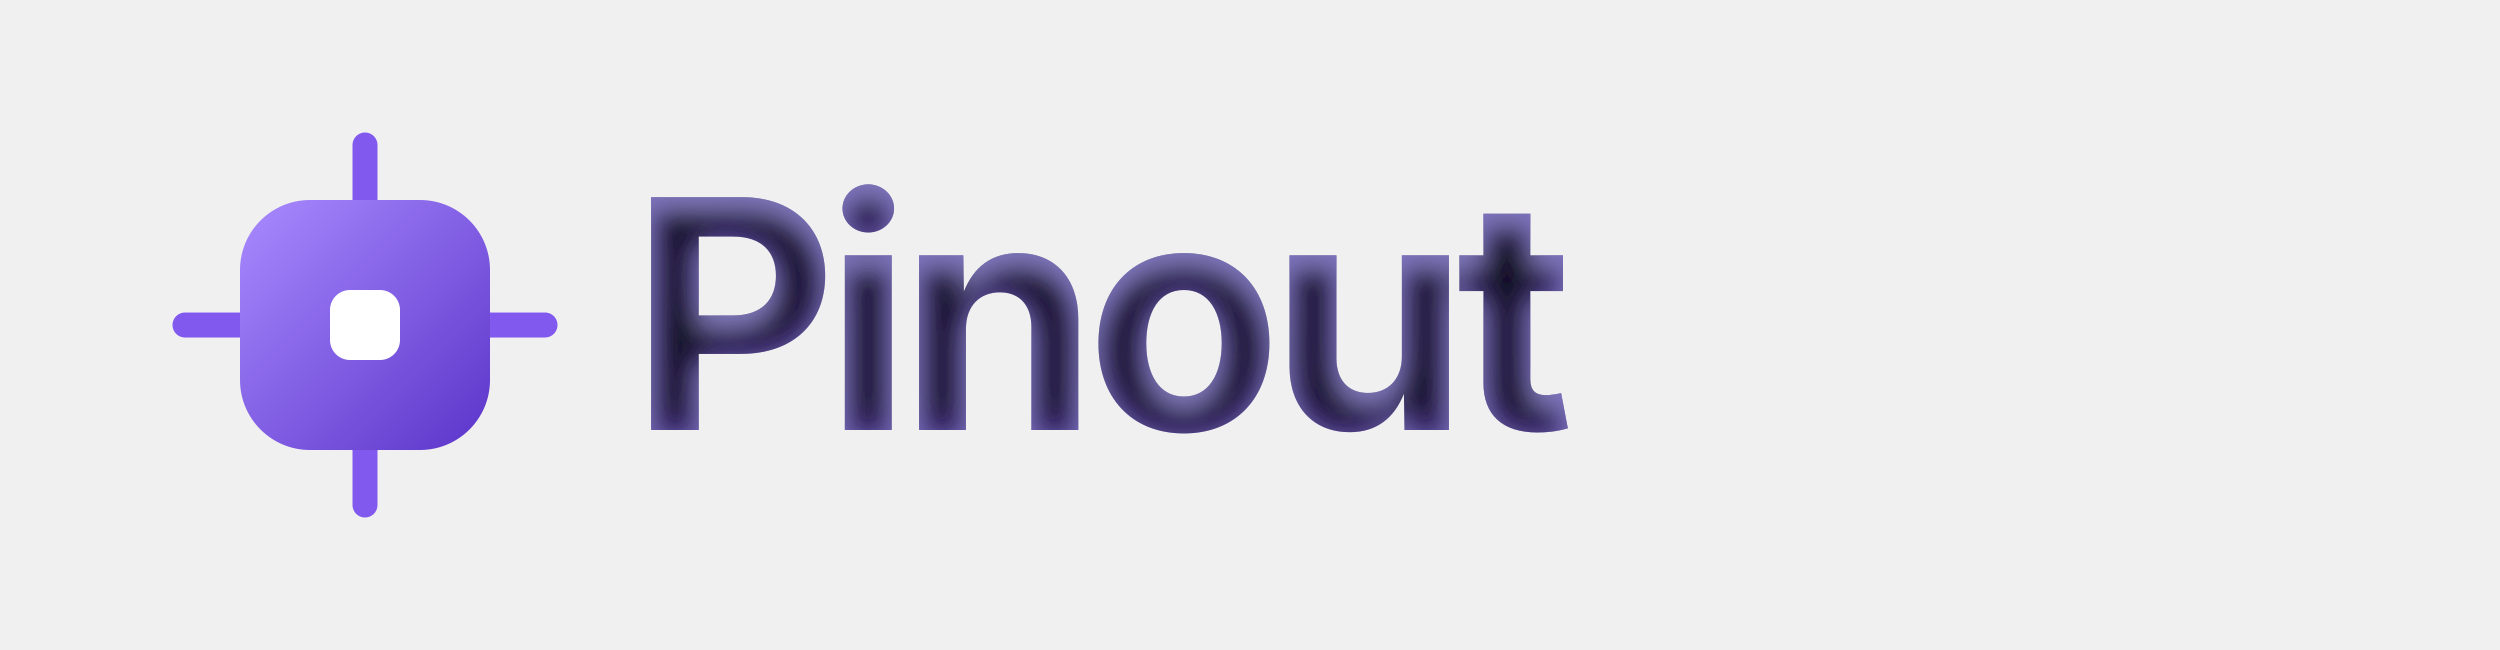
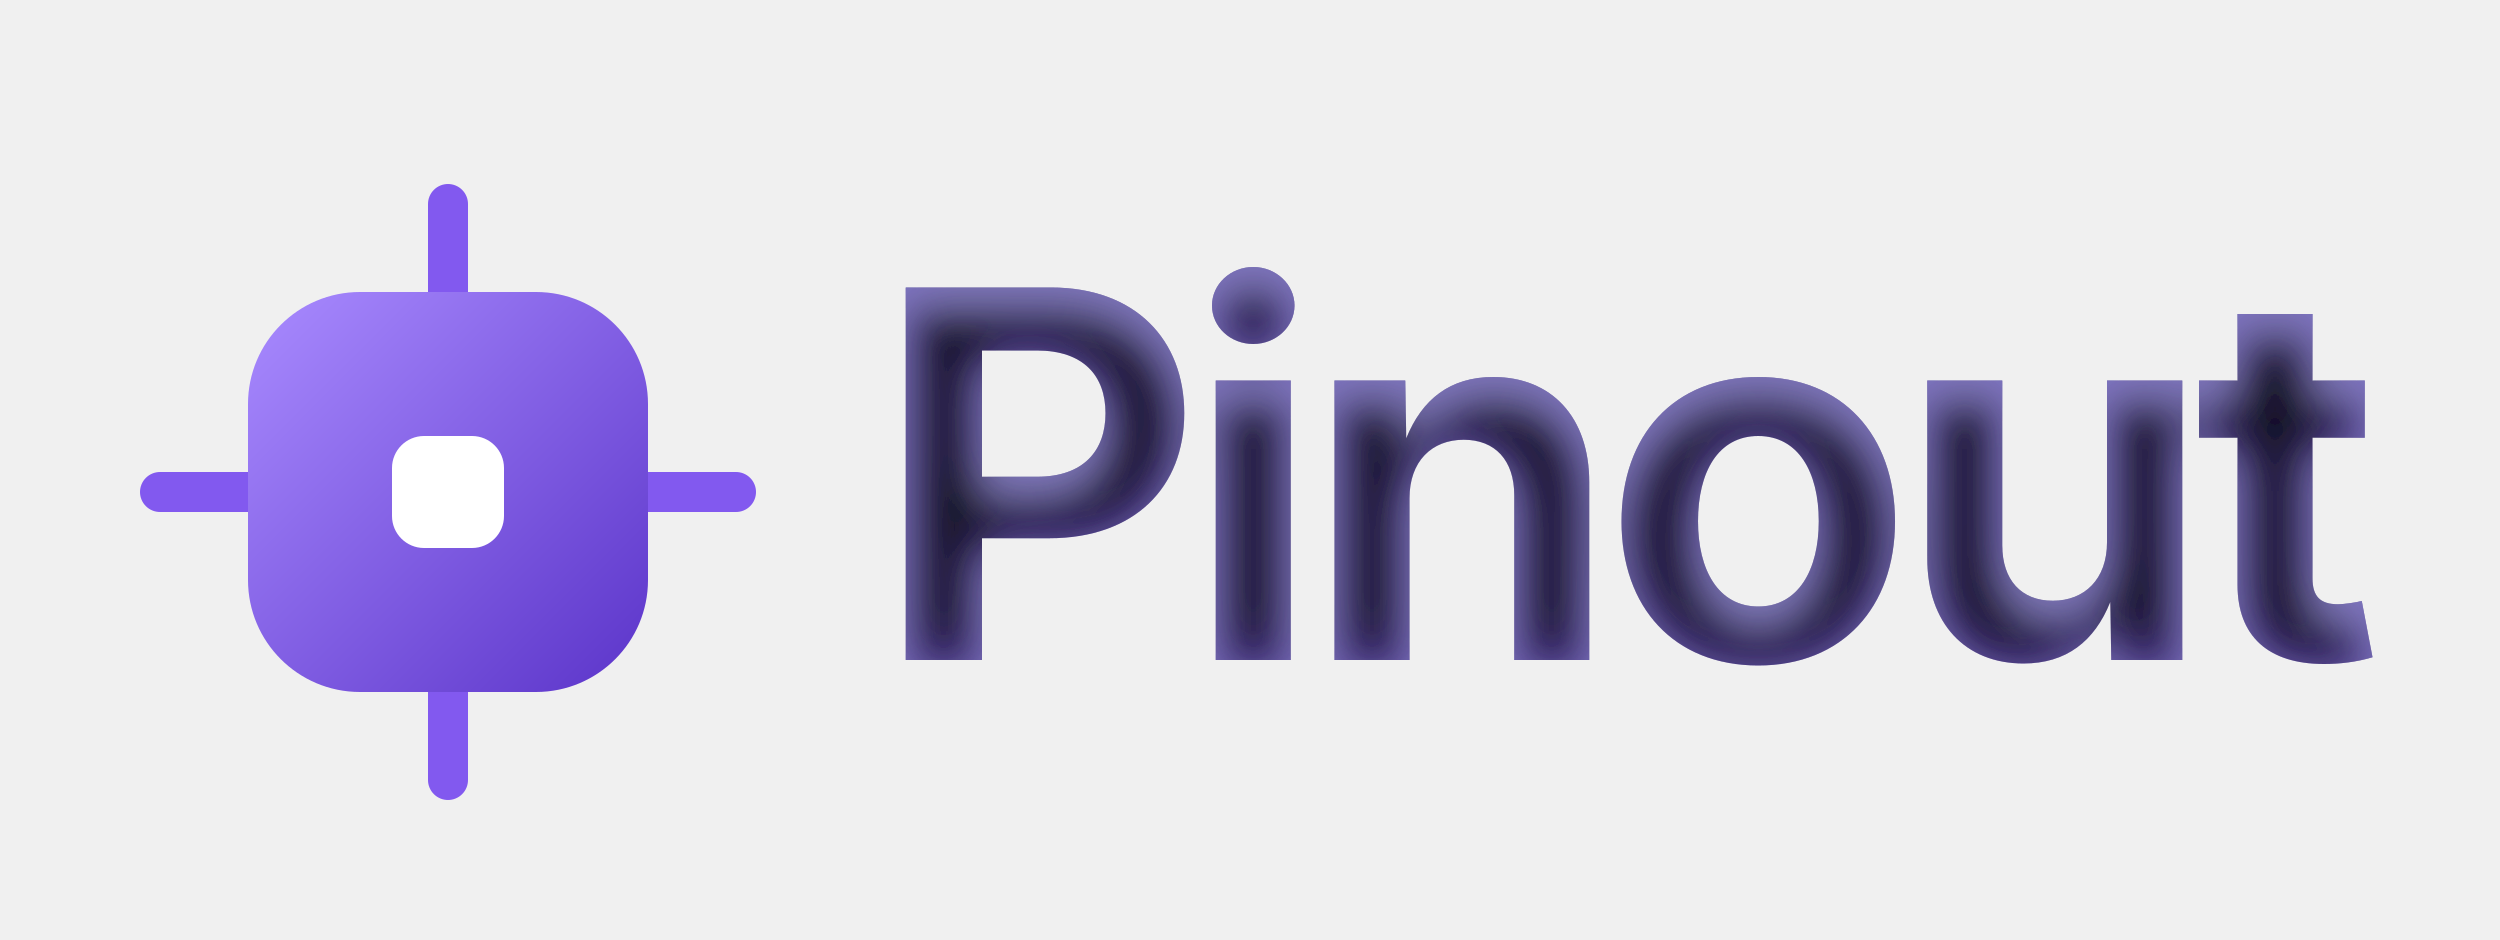
- <svg xmlns="http://www.w3.org/2000/svg" width="1000" height="260" viewBox="0 0 1000 260" role="img" aria-label="Pinout">
+ <svg xmlns="http://www.w3.org/2000/svg" width="625" height="235" viewBox="34 7 625 235" role="img" aria-label="Pinout">
  <defs>
    <linearGradient id="m" x1="0" y1="0" x2="1" y2="1">
      <stop offset="0" stop-color="#a98bff" />
      <stop offset="1" stop-color="#5b34c9" />
    </linearGradient>
    <filter id="g" x="-50%" y="-50%" width="200%" height="200%">
      <feDropShadow dx="0" dy="6" stdDeviation="12" flood-color="#8259ef" flood-opacity="0.55" result="s" />
      <feComponentTransfer in="SourceAlpha" result="a">
        <feFuncA type="linear" slope="1" />
      </feComponentTransfer>
      <feOffset in="a" dx="0" dy="5" result="o" />
      <feGaussianBlur in="o" stdDeviation="5" result="bw" />
      <feComposite in="a" in2="bw" operator="out" result="mw" />
      <feFlood flood-color="#bbb6fd" flood-opacity="0.42" result="fw" />
      <feComposite in="fw" in2="mw" operator="in" result="iw" />
      <feGaussianBlur in="a" stdDeviation="7" result="bb" />
      <feComposite in="a" in2="bb" operator="out" result="mb" />
      <feFlood flood-color="#8259ef" flood-opacity="0.32" result="fb" />
      <feComposite in="fb" in2="mb" operator="in" result="ib" />
      <feMerge>
        <feMergeNode in="s" />
        <feMergeNode in="SourceGraphic" />
        <feMergeNode in="iw" />
        <feMergeNode in="ib" />
      </feMerge>
    </filter>
  </defs>
  <g transform="translate(96,80)">
    <g stroke="#8259ef" stroke-width="10" stroke-linecap="round">
      <path d="M50 -22 v22" />
      <path d="M50 122 v-22" />
      <path d="M-22 50 h22" />
      <path d="M122 50 h-22" />
    </g>
    <rect width="100" height="100" rx="28" fill="url(#m)" />
    <rect x="36" y="36" width="28" height="28" rx="8" fill="#ffffff" />
  </g>
  <text x="252" y="172" filter="url(#g)" font-family="Inter, SF Pro Display, Segoe UI, Helvetica Neue, Arial, sans-serif" font-size="128" font-weight="700" letter-spacing="-5" fill="#0b0817">Pinout</text>
</svg>
